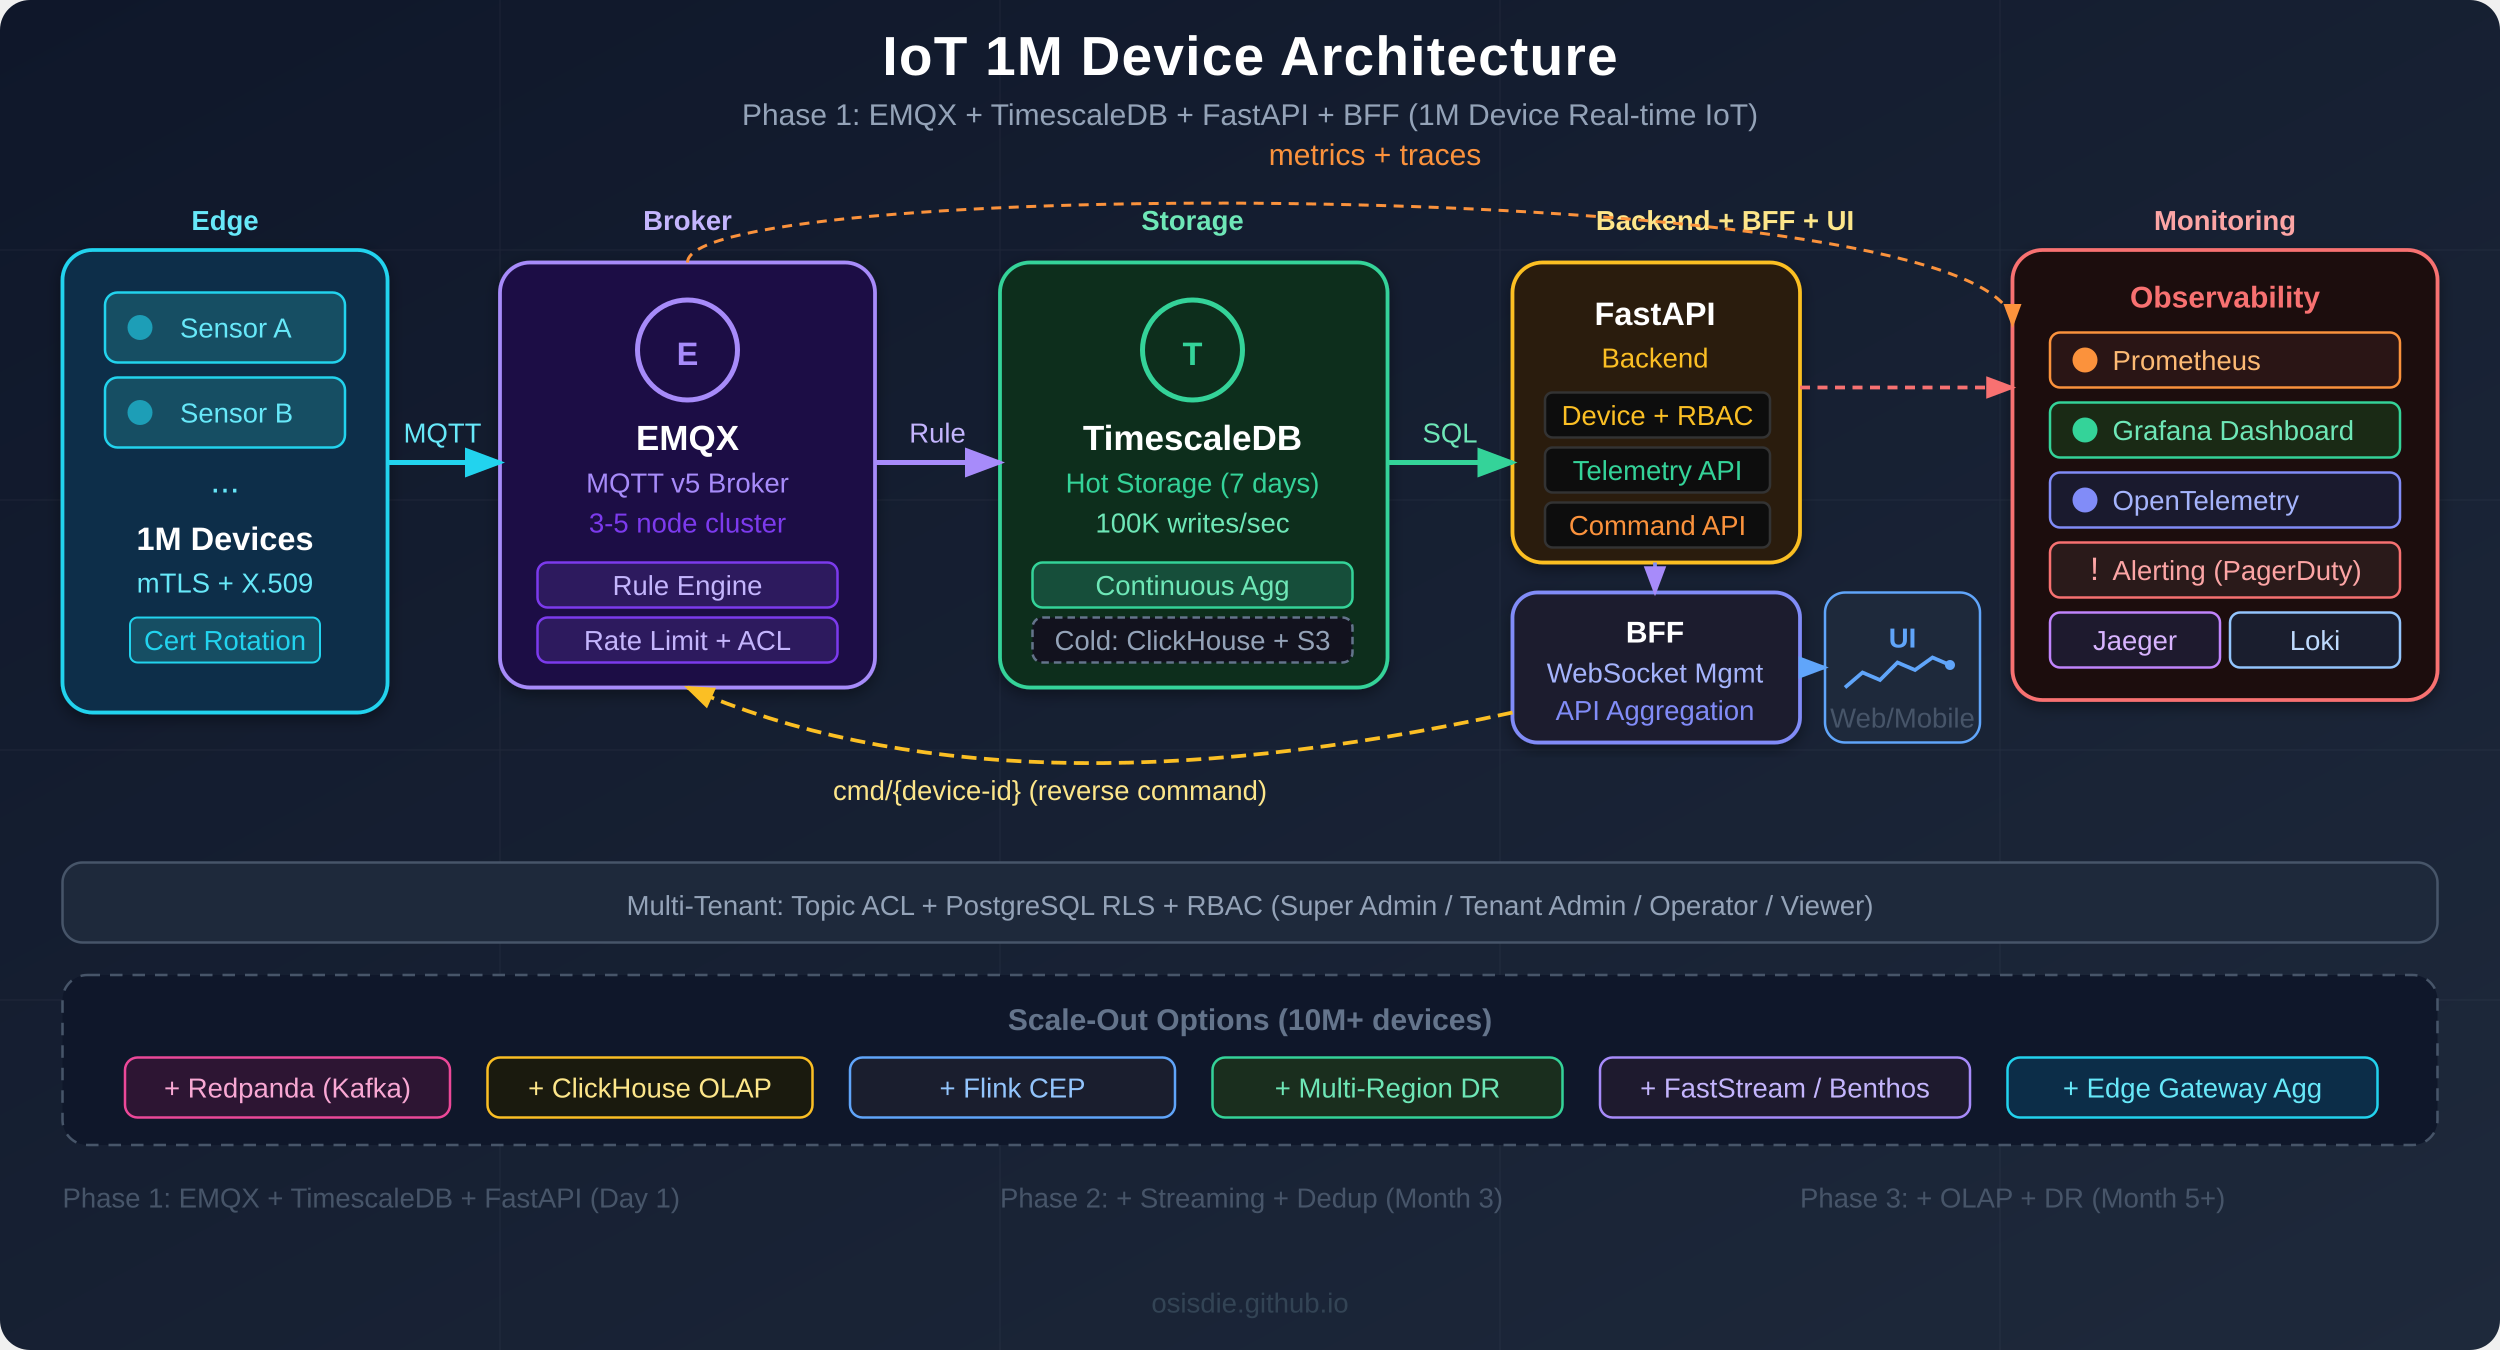
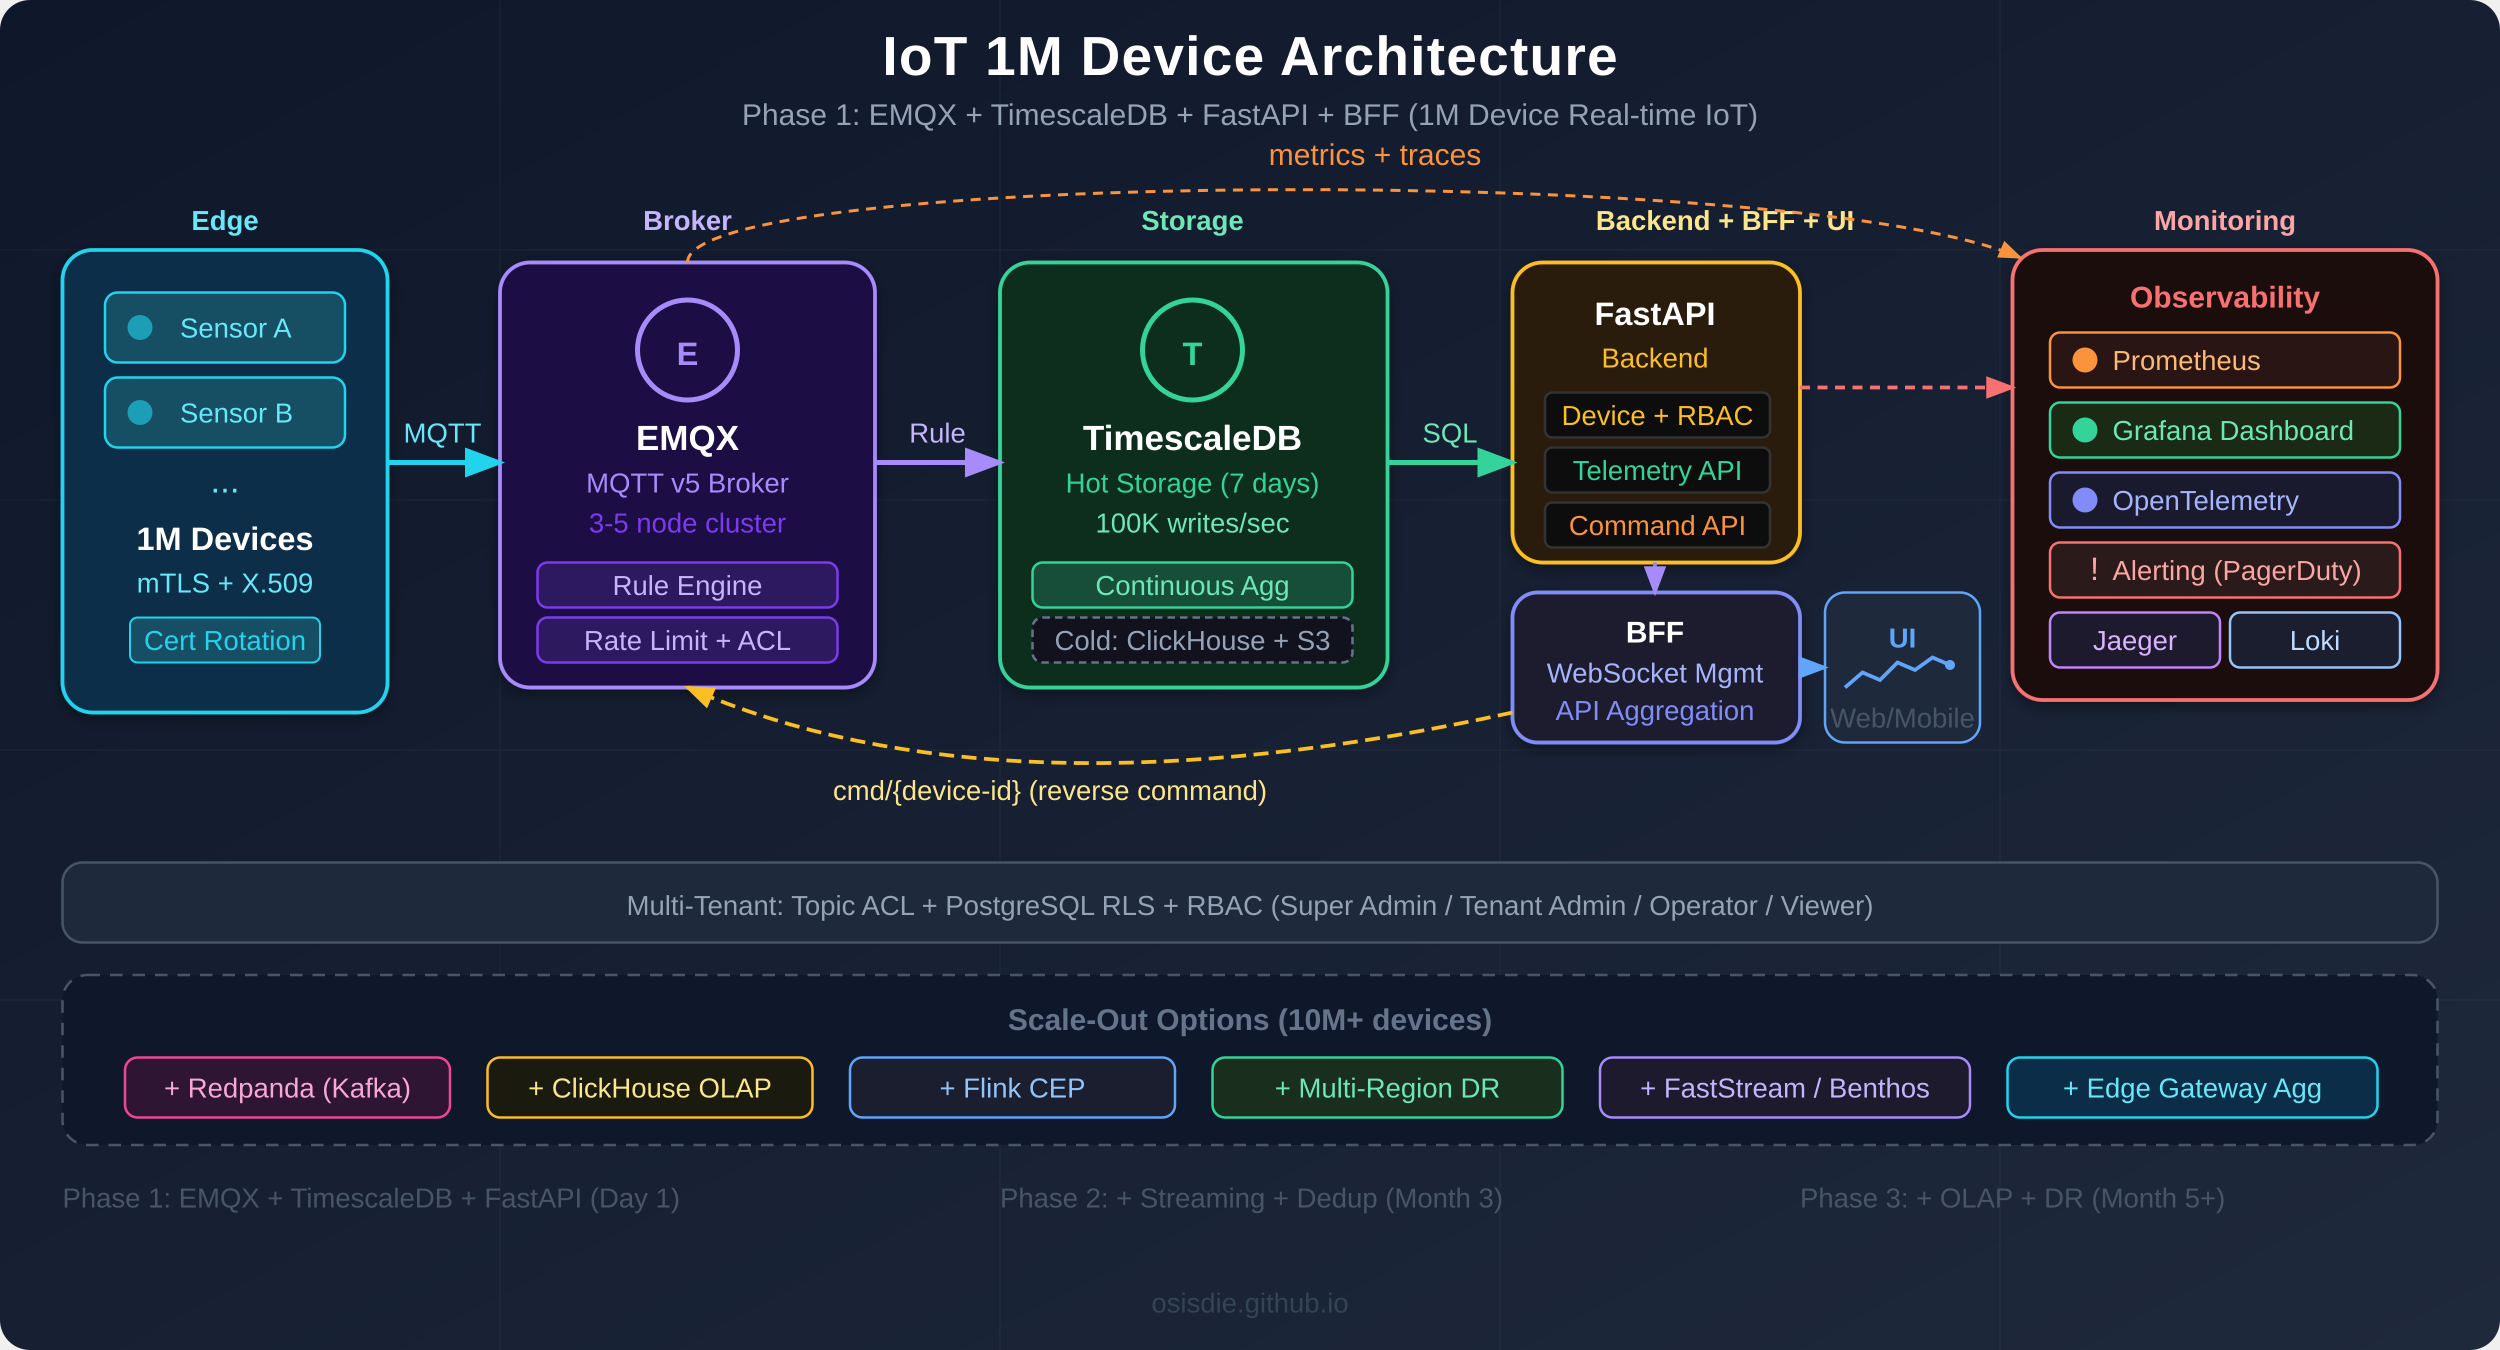
<svg xmlns="http://www.w3.org/2000/svg" viewBox="0 0 1000 540" font-family="-apple-system, system-ui, Arial, sans-serif">
  <defs>
    <linearGradient id="bgGrad" x1="0%" y1="0%" x2="100%" y2="100%">
      <stop offset="0%" style="stop-color:#0f172a;stop-opacity:1" />
      <stop offset="100%" style="stop-color:#1e293b;stop-opacity:1" />
    </linearGradient>
    <filter id="shadow">
      <feDropShadow dx="0" dy="2" stdDeviation="3" flood-color="#000" flood-opacity="0.4" />
    </filter>
    <marker id="arrCyan" markerWidth="8" markerHeight="6" refX="7" refY="3" orient="auto">
      <polygon points="0 0, 8 3, 0 6" fill="#22d3ee" />
    </marker>
    <marker id="arrPurple" markerWidth="8" markerHeight="6" refX="7" refY="3" orient="auto">
      <polygon points="0 0, 8 3, 0 6" fill="#a78bfa" />
    </marker>
    <marker id="arrGreen" markerWidth="8" markerHeight="6" refX="7" refY="3" orient="auto">
      <polygon points="0 0, 8 3, 0 6" fill="#34d399" />
    </marker>
    <marker id="arrYellow" markerWidth="8" markerHeight="6" refX="7" refY="3" orient="auto">
      <polygon points="0 0, 8 3, 0 6" fill="#fbbf24" />
    </marker>
    <marker id="arrBlue" markerWidth="8" markerHeight="6" refX="7" refY="3" orient="auto">
      <polygon points="0 0, 8 3, 0 6" fill="#60a5fa" />
    </marker>
    <marker id="arrOrange" markerWidth="8" markerHeight="6" refX="7" refY="3" orient="auto">
      <polygon points="0 0, 8 3, 0 6" fill="#fb923c" />
    </marker>
    <marker id="arrRed" markerWidth="8" markerHeight="6" refX="7" refY="3" orient="auto">
      <polygon points="0 0, 8 3, 0 6" fill="#f87171" />
    </marker>
  </defs>
  <rect width="1000" height="540" fill="url(#bgGrad)" rx="12" />
  <g opacity="0.04" stroke="#fff" stroke-width="0.5">
    <line x1="0" y1="100" x2="1000" y2="100" />
    <line x1="0" y1="200" x2="1000" y2="200" />
    <line x1="0" y1="300" x2="1000" y2="300" />
    <line x1="0" y1="400" x2="1000" y2="400" />
    <line x1="200" y1="0" x2="200" y2="540" />
    <line x1="400" y1="0" x2="400" y2="540" />
    <line x1="600" y1="0" x2="600" y2="540" />
    <line x1="800" y1="0" x2="800" y2="540" />
  </g>
  <text x="500" y="30" text-anchor="middle" fill="#fff" font-size="22" font-weight="700" letter-spacing="0.5">IoT 1M Device Architecture</text>
  <text x="500" y="50" text-anchor="middle" fill="#94a3b8" font-size="12">Phase 1: EMQX + TimescaleDB + FastAPI + BFF (1M Device Real-time IoT)</text>
  <text x="550" y="66" text-anchor="middle" fill="#fb923c" font-size="12" font-weight="500">metrics + traces</text>
  <text x="90" y="92" text-anchor="middle" fill="#67e8f9" font-size="11" font-weight="600">Edge</text>
  <text x="275" y="92" text-anchor="middle" fill="#c4b5fd" font-size="11" font-weight="600">Broker</text>
  <text x="477" y="92" text-anchor="middle" fill="#6ee7b7" font-size="11" font-weight="600">Storage</text>
  <text x="690" y="92" text-anchor="middle" fill="#fde68a" font-size="11" font-weight="600">Backend + BFF + UI</text>
  <text x="890" y="92" text-anchor="middle" fill="#fca5a5" font-size="11" font-weight="600">Monitoring</text>
  <g filter="url(#shadow)">
    <rect x="25" y="100" width="130" height="185" rx="12" fill="#0c2d48" stroke="#22d3ee" stroke-width="1.5" />
  </g>
  <rect x="42" y="117" width="96" height="28" rx="5" fill="#164e63" stroke="#22d3ee" stroke-width="1" />
  <circle cx="56" cy="131" r="5" fill="#22d3ee" opacity="0.6" />
  <text x="72" y="135" fill="#67e8f9" font-size="11">Sensor A</text>
  <rect x="42" y="151" width="96" height="28" rx="5" fill="#164e63" stroke="#22d3ee" stroke-width="1" />
  <circle cx="56" cy="165" r="5" fill="#22d3ee" opacity="0.6" />
  <text x="72" y="169" fill="#67e8f9" font-size="11">Sensor B</text>
  <text x="90" y="197" text-anchor="middle" fill="#67e8f9" font-size="14">...</text>
  <text x="90" y="220" text-anchor="middle" fill="#fff" font-size="13" font-weight="600">1M Devices</text>
  <text x="90" y="237" text-anchor="middle" fill="#67e8f9" font-size="11">mTLS + X.509</text>
  <rect x="52" y="247" width="76" height="18" rx="3" fill="#164e63" stroke="#22d3ee" stroke-width="0.8" />
  <text x="90" y="260" text-anchor="middle" fill="#22d3ee" font-size="11">Cert Rotation</text>
  <g filter="url(#shadow)">
    <rect x="200" y="105" width="150" height="170" rx="12" fill="#1e1145" stroke="#a78bfa" stroke-width="1.5" />
  </g>
  <circle cx="275" cy="140" r="20" fill="none" stroke="#a78bfa" stroke-width="2" />
  <text x="275" y="146" text-anchor="middle" fill="#a78bfa" font-size="13" font-weight="700">E</text>
  <text x="275" y="180" text-anchor="middle" fill="#fff" font-size="14" font-weight="600">EMQX</text>
  <text x="275" y="197" text-anchor="middle" fill="#a78bfa" font-size="11">MQTT v5 Broker</text>
  <text x="275" y="213" text-anchor="middle" fill="#7c3aed" font-size="11">3-5 node cluster</text>
  <rect x="215" y="225" width="120" height="18" rx="4" fill="#2d1a5e" stroke="#7c3aed" stroke-width="1" />
  <text x="275" y="238" text-anchor="middle" fill="#c4b5fd" font-size="11">Rule Engine</text>
  <rect x="215" y="247" width="120" height="18" rx="4" fill="#2d1a5e" stroke="#7c3aed" stroke-width="1" />
  <text x="275" y="260" text-anchor="middle" fill="#c4b5fd" font-size="11">Rate Limit + ACL</text>
  <g filter="url(#shadow)">
    <rect x="400" y="105" width="155" height="170" rx="12" fill="#0a2e1e" stroke="#34d399" stroke-width="1.5" />
  </g>
  <circle cx="477" cy="140" r="20" fill="none" stroke="#34d399" stroke-width="2" />
  <text x="477" y="146" text-anchor="middle" fill="#34d399" font-size="13" font-weight="700">T</text>
  <text x="477" y="180" text-anchor="middle" fill="#fff" font-size="14" font-weight="600">TimescaleDB</text>
  <text x="477" y="197" text-anchor="middle" fill="#34d399" font-size="11">Hot Storage (7 days)</text>
  <text x="477" y="213" text-anchor="middle" fill="#6ee7b7" font-size="11">100K writes/sec</text>
  <rect x="413" y="225" width="128" height="18" rx="4" fill="#164e3a" stroke="#34d399" stroke-width="1" />
  <text x="477" y="238" text-anchor="middle" fill="#6ee7b7" font-size="11">Continuous Agg</text>
  <rect x="413" y="247" width="128" height="18" rx="4" fill="#12121e" stroke="#64748b" stroke-width="1" stroke-dasharray="3,2" />
  <text x="477" y="260" text-anchor="middle" fill="#94a3b8" font-size="11">Cold: ClickHouse + S3</text>
  <g filter="url(#shadow)">
    <rect x="605" y="105" width="115" height="120" rx="12" fill="#2a1a0e" stroke="#fbbf24" stroke-width="1.5" />
  </g>
  <text x="662" y="130" text-anchor="middle" fill="#fff" font-size="13" font-weight="600">FastAPI</text>
  <text x="662" y="147" text-anchor="middle" fill="#fbbf24" font-size="11">Backend</text>
  <rect x="618" y="157" width="90" height="18" rx="3" fill="#0d0d0d" stroke="#333" stroke-width="1" />
  <text x="663" y="170" text-anchor="middle" fill="#fbbf24" font-size="11">Device + RBAC</text>
  <rect x="618" y="179" width="90" height="18" rx="3" fill="#0d0d0d" stroke="#333" stroke-width="1" />
  <text x="663" y="192" text-anchor="middle" fill="#34d399" font-size="11">Telemetry API</text>
  <rect x="618" y="201" width="90" height="18" rx="3" fill="#0d0d0d" stroke="#333" stroke-width="1" />
  <text x="663" y="214" text-anchor="middle" fill="#fb923c" font-size="11">Command API</text>
  <g filter="url(#shadow)">
    <rect x="605" y="237" width="115" height="60" rx="10" fill="#1a1e2e" stroke="#818cf8" stroke-width="1.5" />
  </g>
  <text x="662" y="257" text-anchor="middle" fill="#fff" font-size="12" font-weight="600">BFF</text>
  <text x="662" y="273" text-anchor="middle" fill="#a5b4fc" font-size="11">WebSocket Mgmt</text>
  <text x="662" y="288" text-anchor="middle" fill="#818cf8" font-size="11">API Aggregation</text>
  <rect x="730" y="237" width="62" height="60" rx="8" fill="#1e293b" stroke="#60a5fa" stroke-width="1" />
  <text x="761" y="259" text-anchor="middle" fill="#60a5fa" font-size="11" font-weight="600">UI</text>
  <polyline points="738,275 745,269 752,272 759,265 766,268 773,263 780,266" fill="none" stroke="#60a5fa" stroke-width="1.5" />
  <circle cx="780" cy="266" r="2" fill="#60a5fa">
    <animate attributeName="opacity" values="1;0.3;1" dur="2s" repeatCount="indefinite" />
  </circle>
  <text x="761" y="291" text-anchor="middle" fill="#475569" font-size="11">Web/Mobile</text>
  <g filter="url(#shadow)">
    <rect x="805" y="100" width="170" height="180" rx="12" fill="#1a0e0e" stroke="#f87171" stroke-width="1.5" />
  </g>
  <text x="890" y="123" text-anchor="middle" fill="#f87171" font-size="12" font-weight="600">Observability</text>
  <rect x="820" y="133" width="140" height="22" rx="4" fill="#2a1515" stroke="#fb923c" stroke-width="1" />
  <circle cx="834" cy="144" r="5" fill="#fb923c" />
  <text x="845" y="148" fill="#fdba74" font-size="11">Prometheus</text>
  <rect x="820" y="161" width="140" height="22" rx="4" fill="#1a2a15" stroke="#34d399" stroke-width="1" />
  <circle cx="834" cy="172" r="5" fill="#34d399" />
  <text x="845" y="176" fill="#6ee7b7" font-size="11">Grafana Dashboard</text>
  <rect x="820" y="189" width="140" height="22" rx="4" fill="#1a1a2e" stroke="#818cf8" stroke-width="1" />
  <circle cx="834" cy="200" r="5" fill="#818cf8" />
  <text x="845" y="204" fill="#a5b4fc" font-size="11">OpenTelemetry</text>
  <rect x="820" y="217" width="140" height="22" rx="4" fill="#2a1a1a" stroke="#f87171" stroke-width="1" />
  <text x="836" y="232" fill="#fca5a5" font-size="13">!</text>
  <text x="845" y="232" fill="#fca5a5" font-size="11">Alerting (PagerDuty)</text>
  <rect x="820" y="245" width="68" height="22" rx="4" fill="#1e1a2e" stroke="#c084fc" stroke-width="1" />
  <text x="854" y="260" text-anchor="middle" fill="#d8b4fe" font-size="11">Jaeger</text>
  <rect x="892" y="245" width="68" height="22" rx="4" fill="#1a1e2e" stroke="#93c5fd" stroke-width="1" />
  <text x="926" y="260" text-anchor="middle" fill="#bfdbfe" font-size="11">Loki</text>
  <line x1="155" y1="185" x2="200" y2="185" stroke="#22d3ee" stroke-width="2" marker-end="url(#arrCyan)" />
  <text x="177" y="177" text-anchor="middle" fill="#67e8f9" font-size="11">MQTT</text>
  <line x1="350" y1="185" x2="400" y2="185" stroke="#a78bfa" stroke-width="2" marker-end="url(#arrPurple)" />
  <text x="375" y="177" text-anchor="middle" fill="#c4b5fd" font-size="11">Rule</text>
  <line x1="555" y1="185" x2="605" y2="185" stroke="#34d399" stroke-width="2" marker-end="url(#arrGreen)" />
  <text x="580" y="177" text-anchor="middle" fill="#6ee7b7" font-size="11">SQL</text>
  <line x1="662" y1="225" x2="662" y2="237" stroke="#818cf8" stroke-width="1.5" marker-end="url(#arrPurple)" />
  <line x1="720" y1="267" x2="730" y2="267" stroke="#60a5fa" stroke-width="1.5" marker-end="url(#arrBlue)" />
  <line x1="720" y1="155" x2="805" y2="155" stroke="#f87171" stroke-width="1.5" stroke-dasharray="4,3" marker-end="url(#arrRed)" />
-   <path d="M 275 105 C 275 70, 805 70, 805 130" fill="none" stroke="#fb923c" stroke-width="1.2" stroke-dasharray="4,3" marker-end="url(#arrOrange)" />
+   <path d="M 275 105 C 275 68, 720 65, 808 103" fill="none" stroke="#fb923c" stroke-width="1.2" stroke-dasharray="4,3" marker-end="url(#arrOrange)" />
  <path d="M 605 285 Q 400 330 275 275" fill="none" stroke="#fbbf24" stroke-width="1.5" stroke-dasharray="6,3" marker-end="url(#arrYellow)" />
  <text x="420" y="320" text-anchor="middle" fill="#fde68a" font-size="11">cmd/{device-id} (reverse command)</text>
  <rect x="25" y="345" width="950" height="32" rx="8" fill="#1e293b" stroke="#475569" stroke-width="1" />
  <text x="500" y="366" text-anchor="middle" fill="#94a3b8" font-size="11">Multi-Tenant: Topic ACL + PostgreSQL RLS + RBAC (Super Admin / Tenant Admin / Operator / Viewer)</text>
  <rect x="25" y="390" width="950" height="68" rx="10" fill="#0f172a" stroke="#475569" stroke-width="1" stroke-dasharray="5,4" />
  <text x="500" y="412" text-anchor="middle" fill="#64748b" font-size="12" font-weight="600">Scale-Out Options (10M+ devices)</text>
  <rect x="50" y="423" width="130" height="24" rx="5" fill="#2d1533" stroke="#ec4899" stroke-width="1" />
  <text x="115" y="439" text-anchor="middle" fill="#f9a8d4" font-size="11">+ Redpanda (Kafka)</text>
  <rect x="195" y="423" width="130" height="24" rx="5" fill="#1a1a0e" stroke="#fbbf24" stroke-width="1" />
  <text x="260" y="439" text-anchor="middle" fill="#fde68a" font-size="11">+ ClickHouse OLAP</text>
  <rect x="340" y="423" width="130" height="24" rx="5" fill="#1a1e2e" stroke="#60a5fa" stroke-width="1" />
  <text x="405" y="439" text-anchor="middle" fill="#93c5fd" font-size="11">+ Flink CEP</text>
  <rect x="485" y="423" width="140" height="24" rx="5" fill="#1a2e1e" stroke="#34d399" stroke-width="1" />
  <text x="555" y="439" text-anchor="middle" fill="#6ee7b7" font-size="11">+ Multi-Region DR</text>
  <rect x="640" y="423" width="148" height="24" rx="5" fill="#1e1a2e" stroke="#a78bfa" stroke-width="1" />
  <text x="714" y="439" text-anchor="middle" fill="#c4b5fd" font-size="11">+ FastStream / Benthos</text>
  <rect x="803" y="423" width="148" height="24" rx="5" fill="#0c2d48" stroke="#22d3ee" stroke-width="1" />
  <text x="877" y="439" text-anchor="middle" fill="#67e8f9" font-size="11">+ Edge Gateway Agg</text>
  <text x="25" y="483" fill="#475569" font-size="11">Phase 1: EMQX + TimescaleDB + FastAPI (Day 1)</text>
  <text x="400" y="483" fill="#475569" font-size="11">Phase 2: + Streaming + Dedup (Month 3)</text>
  <text x="720" y="483" fill="#475569" font-size="11">Phase 3: + OLAP + DR (Month 5+)</text>
  <text x="500" y="525" text-anchor="middle" fill="#334455" font-size="11">osisdie.github.io</text>
</svg>
